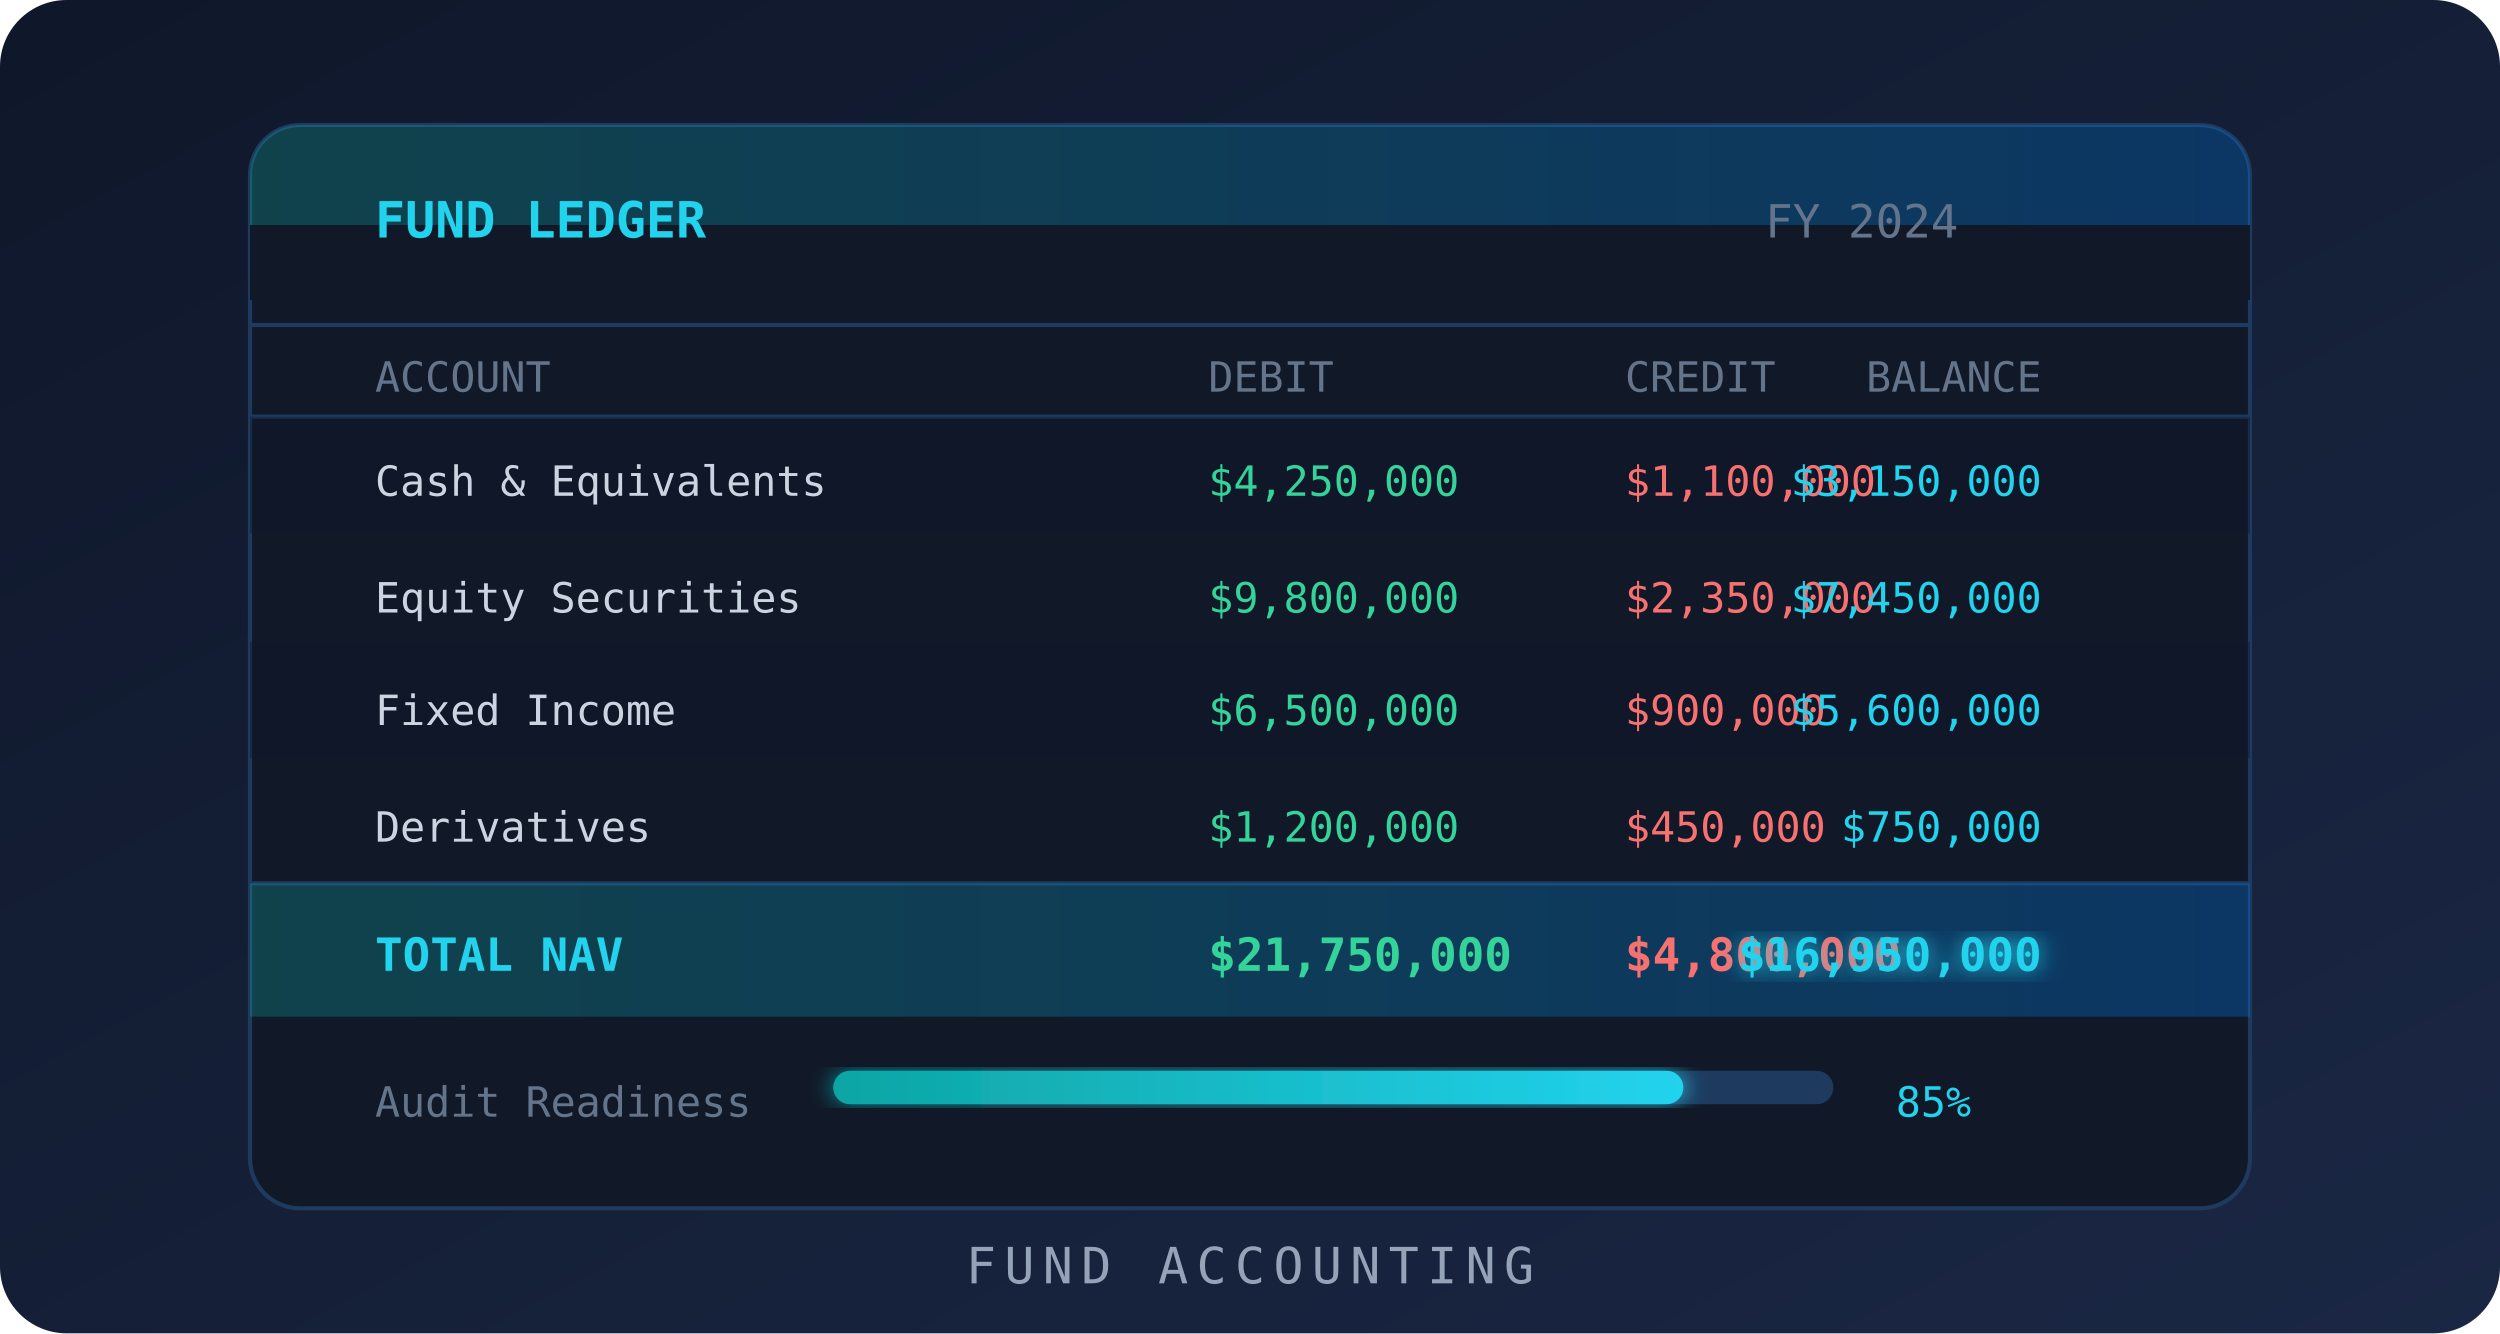
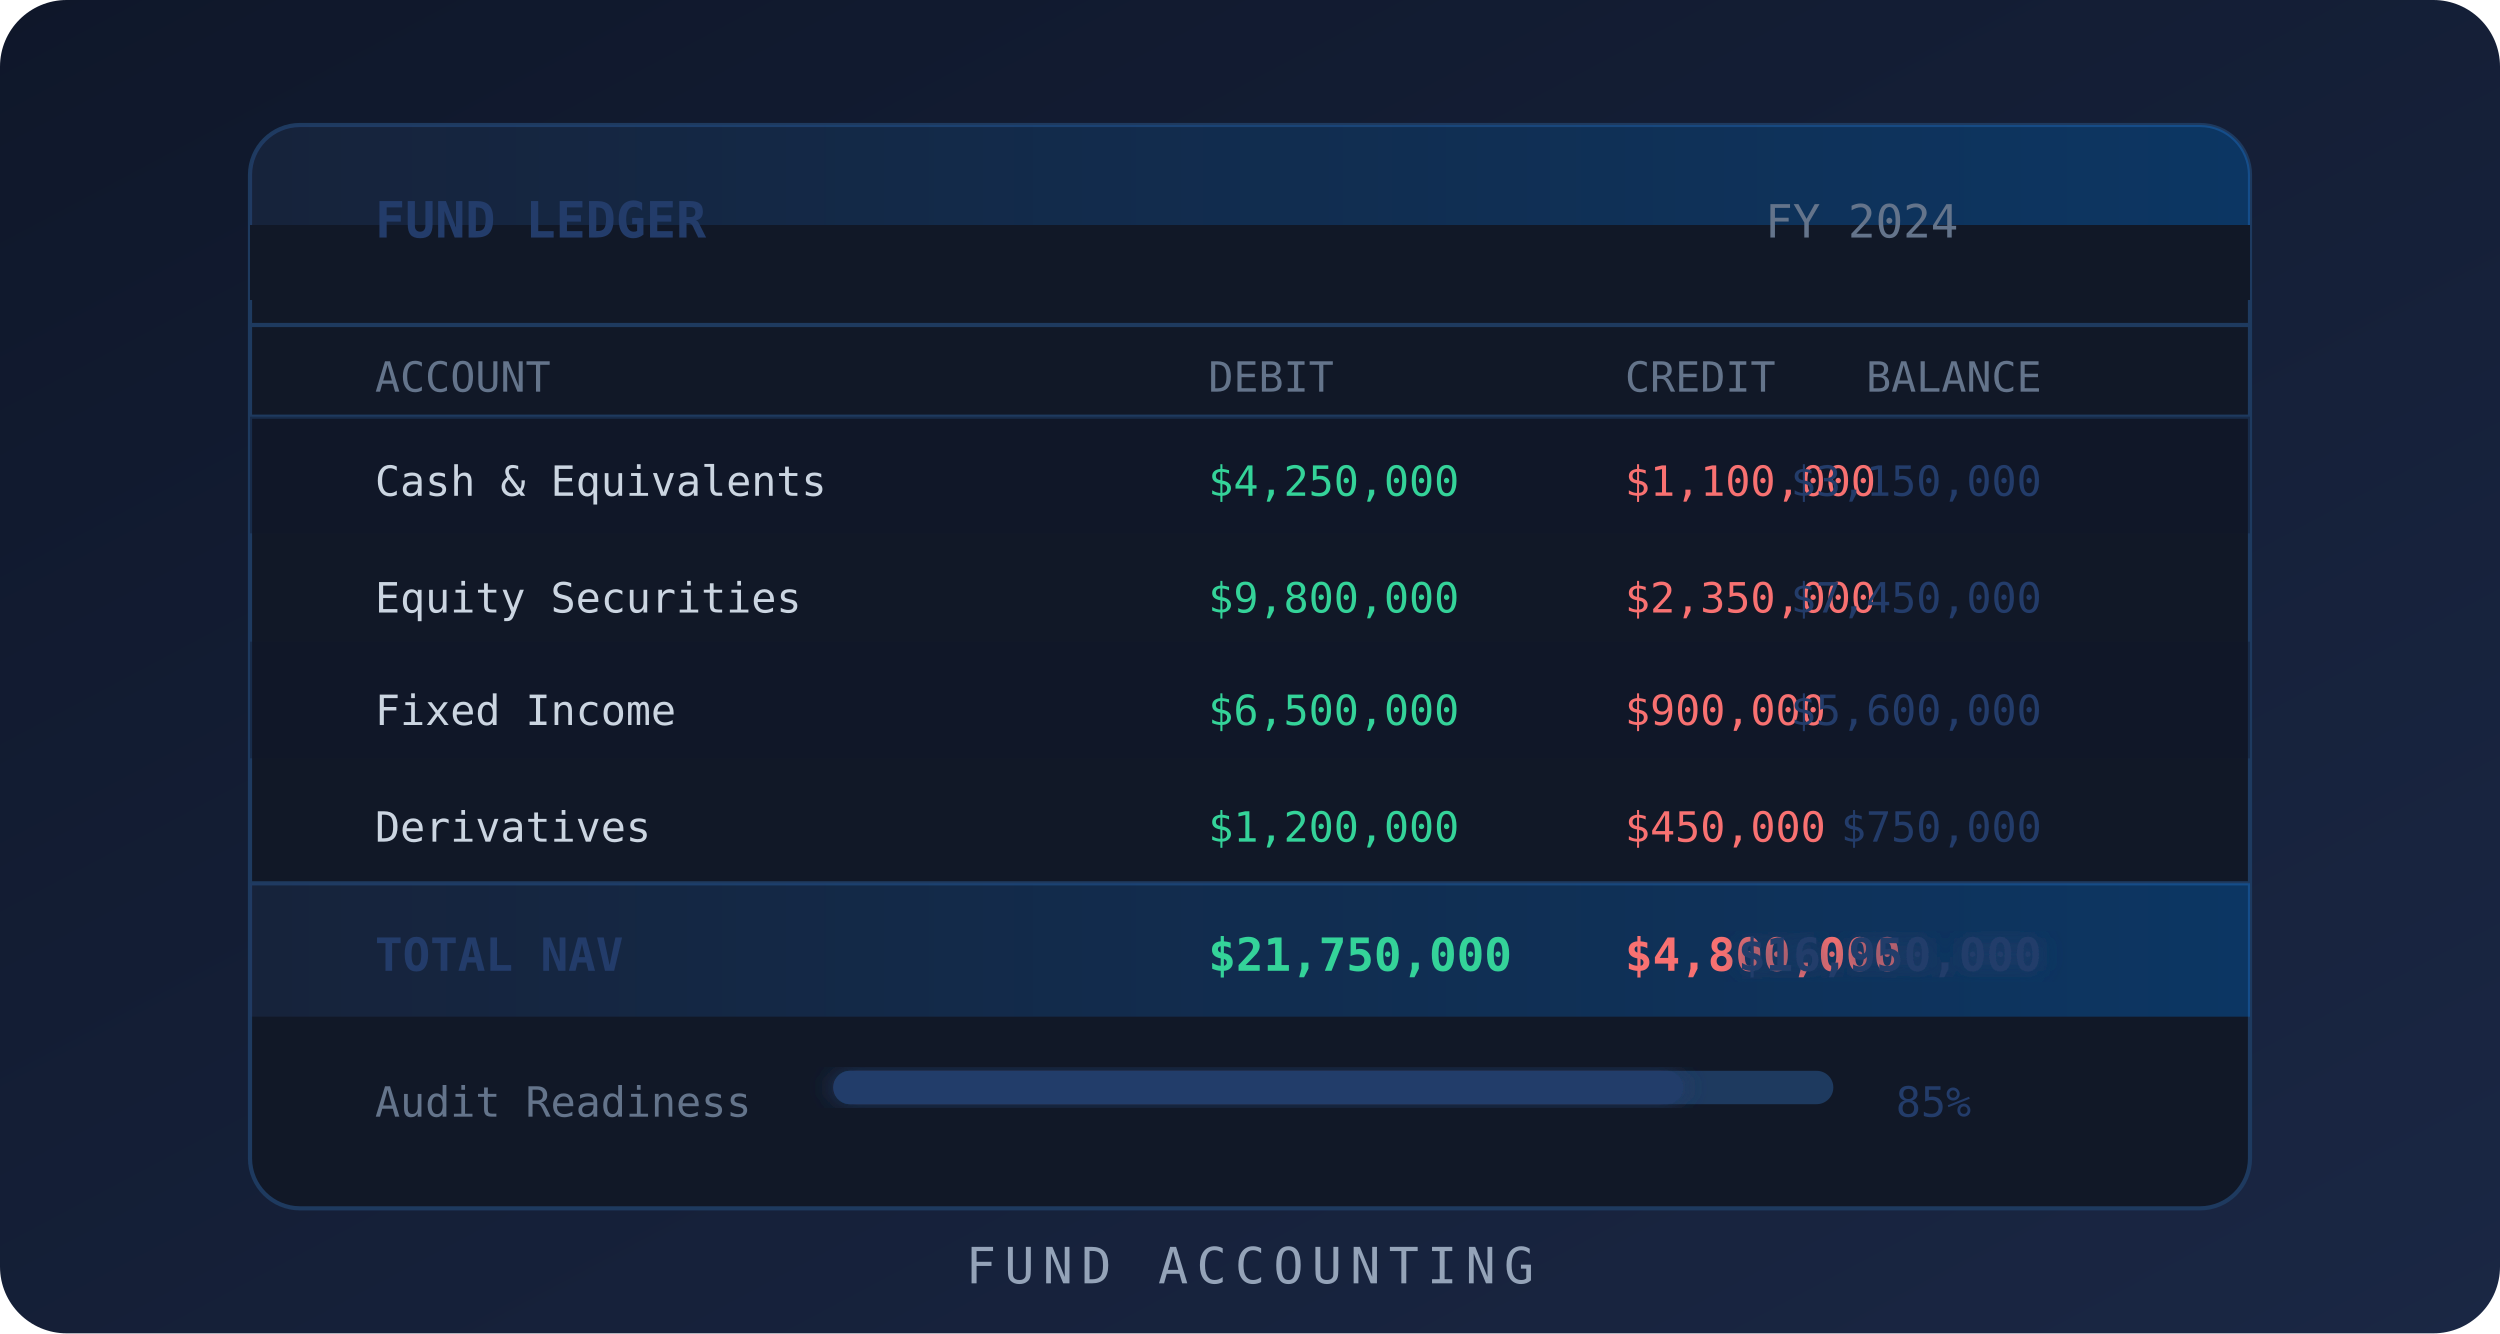
<svg xmlns="http://www.w3.org/2000/svg" width="600" height="320" viewBox="0 0 600 320">
  <defs>
    <linearGradient id="bg3" x1="0%" y1="0%" x2="100%" y2="100%">
      <stop offset="0%" style="stop-color:#0f172a" />
      <stop offset="100%" style="stop-color:#1a2744" />
    </linearGradient>
    <linearGradient id="headerGrad" x1="0%" y1="0%" x2="100%" y2="0%">
-       <stop offset="0%" style="stop-color:#0ea5a4" stop-opacity="0.3" />
+       <stop offset="0%" style="stop-color:#233c6a" stop-opacity="0.3" />
      <stop offset="100%" style="stop-color:#007CF0" stop-opacity="0.3" />
    </linearGradient>
    <linearGradient id="progressGrad" x1="0%" y1="0%" x2="100%" y2="0%">
-       <stop offset="0%" style="stop-color:#0ea5a4" />
-       <stop offset="100%" style="stop-color:#22d3ee" />
+       <stop offset="0%" style="stop-color:#233c6a" />
+       <stop offset="100%" style="stop-color:#233c6a" />
    </linearGradient>
    <filter id="glow3">
      <feGaussianBlur stdDeviation="3" result="coloredBlur" />
      <feMerge>
        <feMergeNode in="coloredBlur" />
        <feMergeNode in="SourceGraphic" />
      </feMerge>
    </filter>
  </defs>
  <rect width="600" height="320" fill="url(#bg3)" rx="16" />
  <rect x="60" y="30" width="480" height="260" rx="12" fill="#111827" stroke="#1e3a5f" stroke-width="1" />
  <rect x="60" y="30" width="480" height="42" rx="12" fill="url(#headerGrad)" />
  <rect x="60" y="54" width="480" height="18" fill="#111827" />
-   <text x="90" y="57" fill="#22d3ee" font-size="12" font-family="monospace" font-weight="bold">FUND LEDGER</text>
+   <text x="90" y="57" fill="#233c6a" font-size="12" font-family="monospace" font-weight="bold">FUND LEDGER</text>
  <text x="470" y="57" fill="#64748b" font-size="11" font-family="monospace" text-anchor="end">FY 2024</text>
  <line x1="60" y1="78" x2="540" y2="78" stroke="#1e3a5f" stroke-width="1" />
  <text x="90" y="94" fill="#64748b" font-size="10" font-family="monospace">ACCOUNT</text>
  <text x="290" y="94" fill="#64748b" font-size="10" font-family="monospace">DEBIT</text>
  <text x="390" y="94" fill="#64748b" font-size="10" font-family="monospace">CREDIT</text>
  <text x="490" y="94" fill="#64748b" font-size="10" font-family="monospace" text-anchor="end">BALANCE</text>
  <line x1="60" y1="100" x2="540" y2="100" stroke="#1e3a5f" stroke-width="1" />
  <rect x="60" y="100" width="480" height="28" fill="#0f172a" opacity="0.4" />
  <text x="90" y="119" fill="#cbd5e1" font-size="10" font-family="monospace">Cash &amp; Equivalents</text>
  <text x="290" y="119" fill="#34d399" font-size="10" font-family="monospace">$4,250,000</text>
  <text x="390" y="119" fill="#f87171" font-size="10" font-family="monospace">$1,100,000</text>
-   <text x="490" y="119" fill="#22d3ee" font-size="10" font-family="monospace" text-anchor="end">$3,150,000</text>
+   <text x="490" y="119" fill="#233c6a" font-size="10" font-family="monospace" text-anchor="end">$3,150,000</text>
  <text x="90" y="147" fill="#cbd5e1" font-size="10" font-family="monospace">Equity Securities</text>
  <text x="290" y="147" fill="#34d399" font-size="10" font-family="monospace">$9,800,000</text>
  <text x="390" y="147" fill="#f87171" font-size="10" font-family="monospace">$2,350,000</text>
-   <text x="490" y="147" fill="#22d3ee" font-size="10" font-family="monospace" text-anchor="end">$7,450,000</text>
+   <text x="490" y="147" fill="#233c6a" font-size="10" font-family="monospace" text-anchor="end">$7,450,000</text>
  <rect x="60" y="154" width="480" height="28" fill="#0f172a" opacity="0.4" />
  <text x="90" y="174" fill="#cbd5e1" font-size="10" font-family="monospace">Fixed Income</text>
  <text x="290" y="174" fill="#34d399" font-size="10" font-family="monospace">$6,500,000</text>
  <text x="390" y="174" fill="#f87171" font-size="10" font-family="monospace">$900,000</text>
-   <text x="490" y="174" fill="#22d3ee" font-size="10" font-family="monospace" text-anchor="end">$5,600,000</text>
+   <text x="490" y="174" fill="#233c6a" font-size="10" font-family="monospace" text-anchor="end">$5,600,000</text>
  <text x="90" y="202" fill="#cbd5e1" font-size="10" font-family="monospace">Derivatives</text>
  <text x="290" y="202" fill="#34d399" font-size="10" font-family="monospace">$1,200,000</text>
  <text x="390" y="202" fill="#f87171" font-size="10" font-family="monospace">$450,000</text>
-   <text x="490" y="202" fill="#22d3ee" font-size="10" font-family="monospace" text-anchor="end">$750,000</text>
+   <text x="490" y="202" fill="#233c6a" font-size="10" font-family="monospace" text-anchor="end">$750,000</text>
  <line x1="60" y1="212" x2="540" y2="212" stroke="#1e3a5f" stroke-width="1" />
  <rect x="60" y="212" width="480" height="32" fill="url(#headerGrad)" rx="0" />
-   <text x="90" y="233" fill="#22d3ee" font-size="11" font-family="monospace" font-weight="bold">TOTAL NAV</text>
+   <text x="90" y="233" fill="#233c6a" font-size="11" font-family="monospace" font-weight="bold">TOTAL NAV</text>
  <text x="290" y="233" fill="#34d399" font-size="11" font-family="monospace" font-weight="bold">$21,750,000</text>
  <text x="390" y="233" fill="#f87171" font-size="11" font-family="monospace" font-weight="bold">$4,800,000</text>
-   <text x="490" y="233" fill="#22d3ee" font-size="11" font-family="monospace" text-anchor="end" font-weight="bold" filter="url(#glow3)">$16,950,000</text>
+   <text x="490" y="233" fill="#233c6a" font-size="11" font-family="monospace" text-anchor="end" font-weight="bold" filter="url(#glow3)">$16,950,000</text>
  <text x="90" y="268" fill="#64748b" font-size="10" font-family="monospace">Audit Readiness</text>
  <rect x="200" y="257" width="240" height="8" rx="4" fill="#1e3a5f" />
  <rect x="200" y="257" width="204" height="8" rx="4" fill="url(#progressGrad)" filter="url(#glow3)" />
-   <text x="455" y="268" fill="#22d3ee" font-size="10" font-family="monospace">85%</text>
+   <text x="455" y="268" fill="#233c6a" font-size="10" font-family="monospace">85%</text>
  <text x="300" y="308" fill="#94a3b8" font-size="12" font-family="monospace" text-anchor="middle" letter-spacing="2">FUND ACCOUNTING</text>
</svg>
